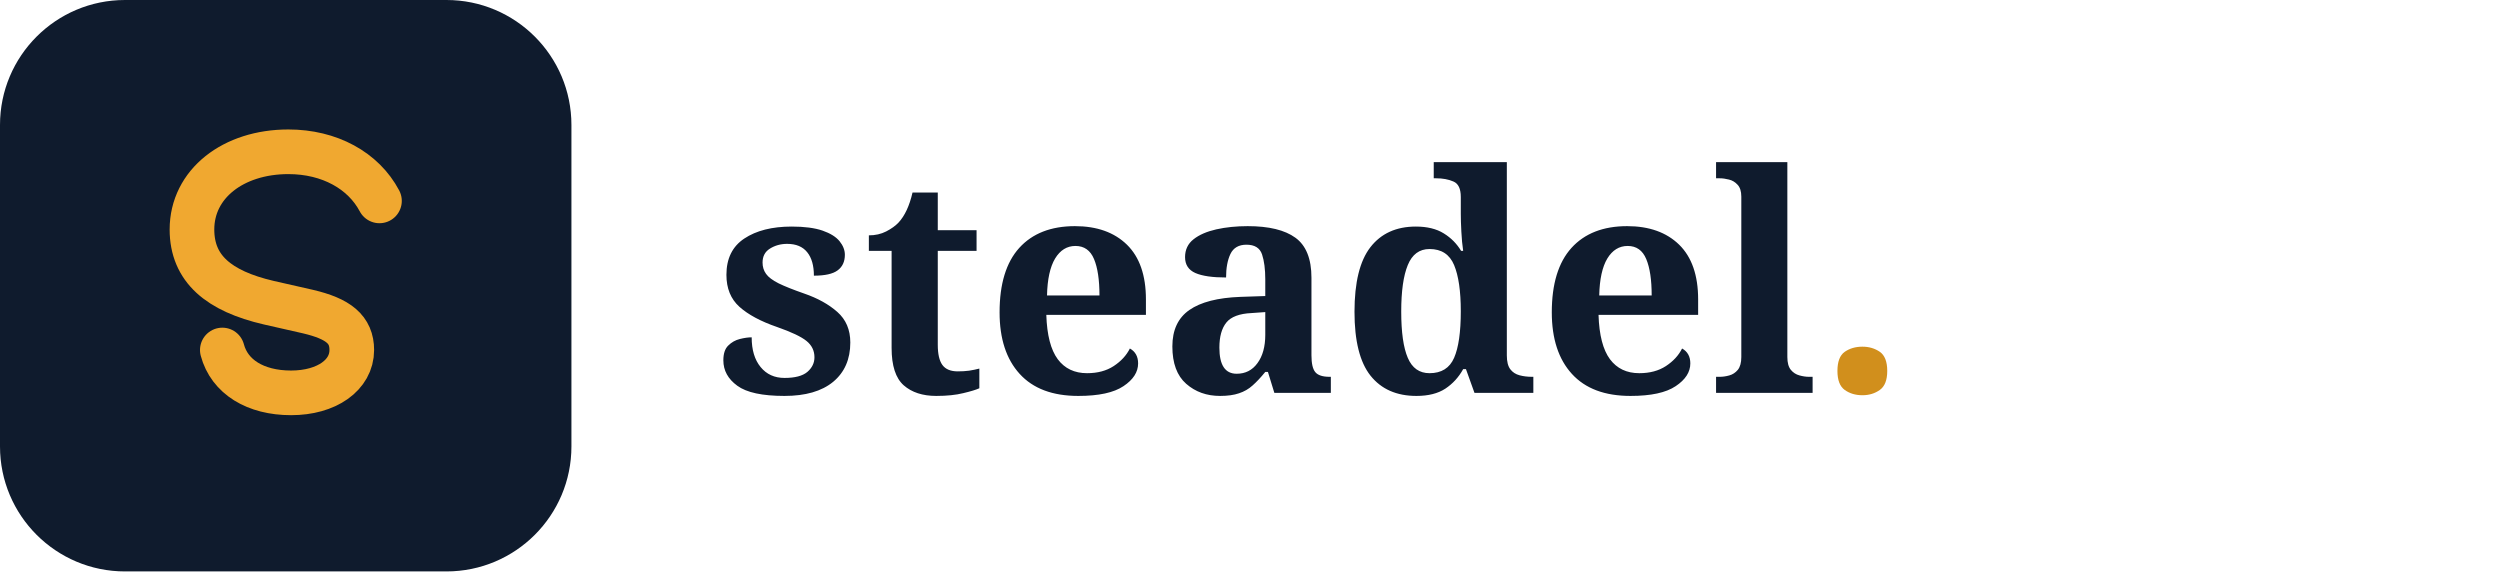
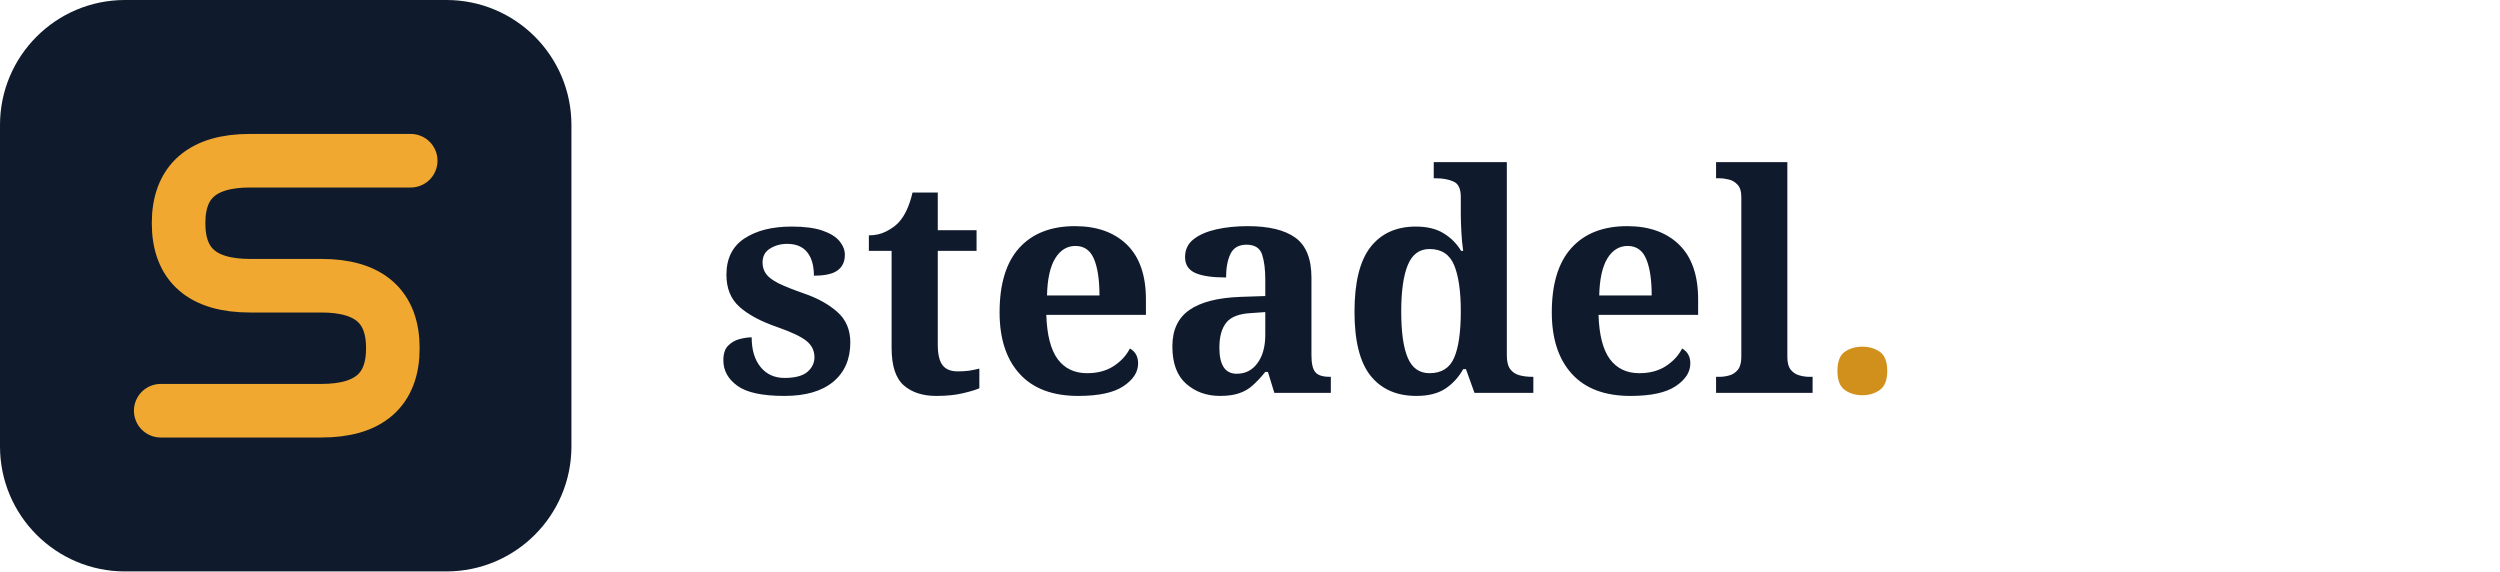
<svg xmlns="http://www.w3.org/2000/svg" viewBox="0 0 280 64" role="img" aria-label="Steadel">
  <rect width="64" height="64" rx="14" fill="#0f1b2d" />
-   <path d="M42.5 22.5c-1.8-3.4-5.6-5.5-10.2-5.5-6.2 0-10.8 3.6-10.8 8.7 0 4.4 3 6.9 8.6 8.2l4.4 1c3.4.8 4.9 2 4.9 4.3 0 2.8-2.8 4.8-6.8 4.8-4 0-6.9-1.8-7.7-4.8" fill="none" stroke="#f0a830" stroke-width="5" stroke-linecap="round" />
+   <path d="M46 18 H28 Q20 18 20 25 Q20 32 28 32 H36 Q44 32 44 39 Q44 46 36 46 H18" fill="none" stroke="#f0a830" stroke-width="6" stroke-linecap="round" stroke-linejoin="round" />
  <text x="80" y="44" font-family="Fraunces, Georgia, serif" font-weight="600" font-size="34" fill="#0f1b2d">steadel<tspan fill="#d18f1c">.</tspan>
  </text>
</svg>
